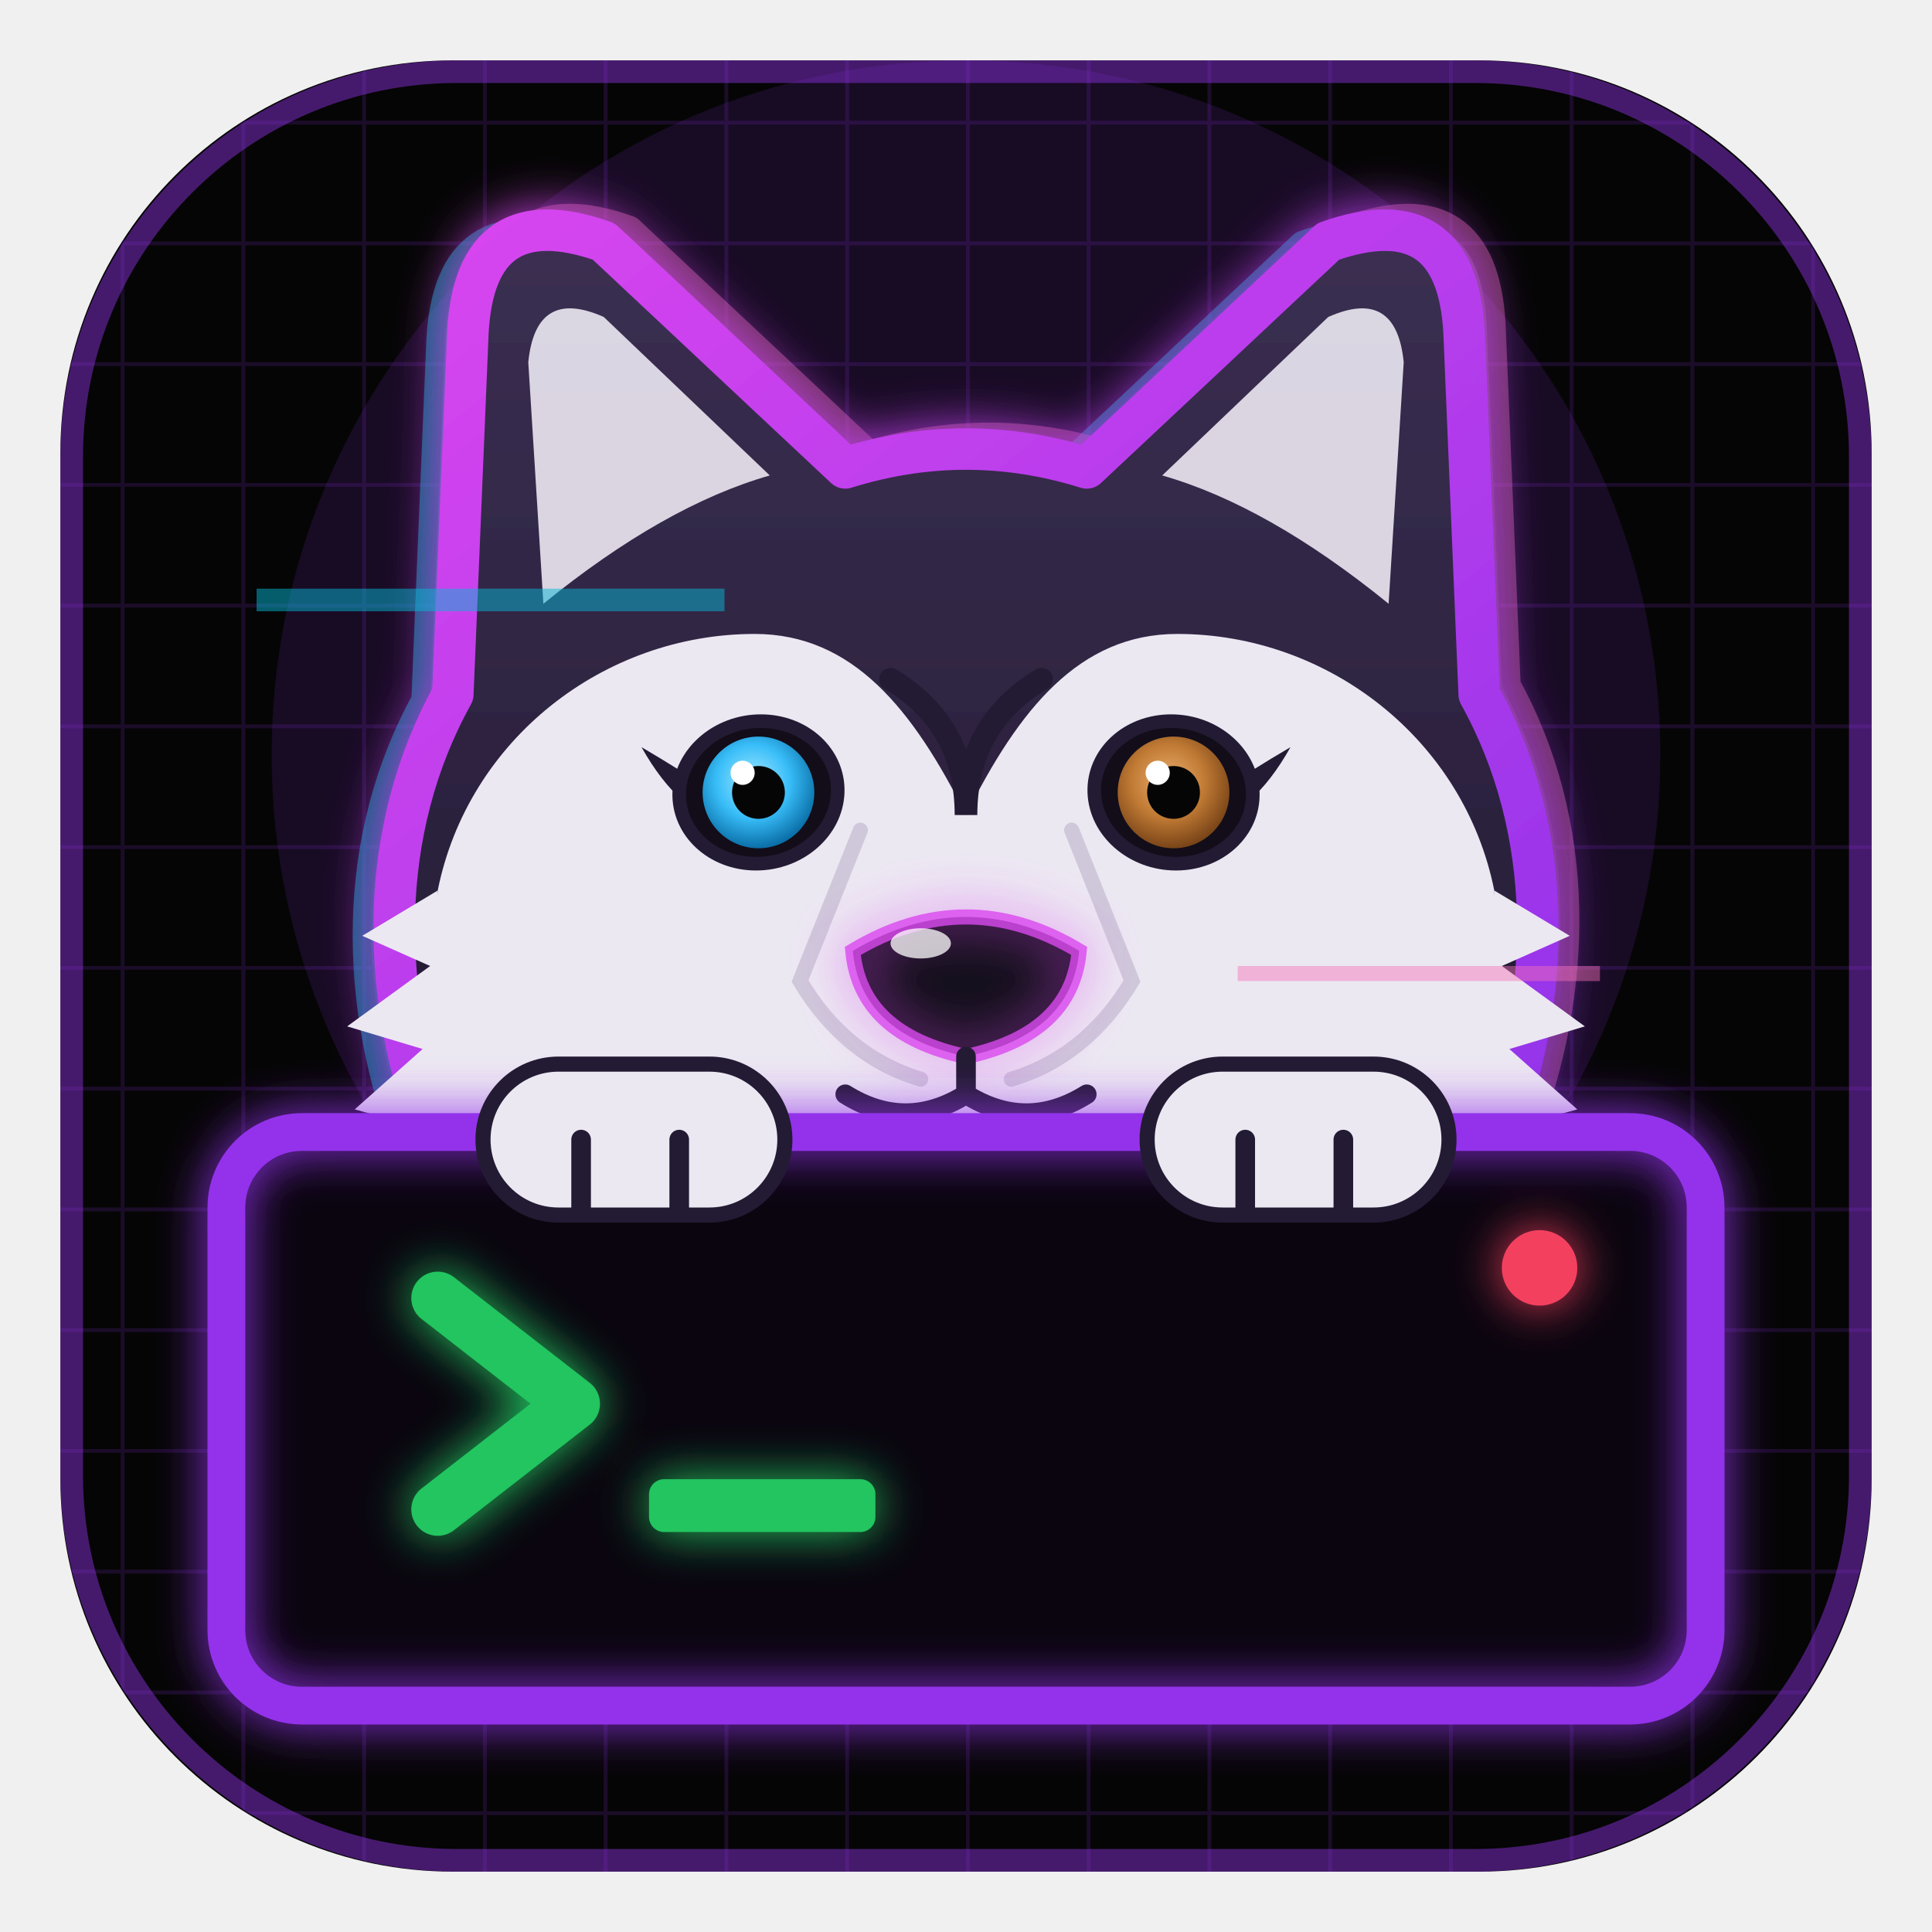
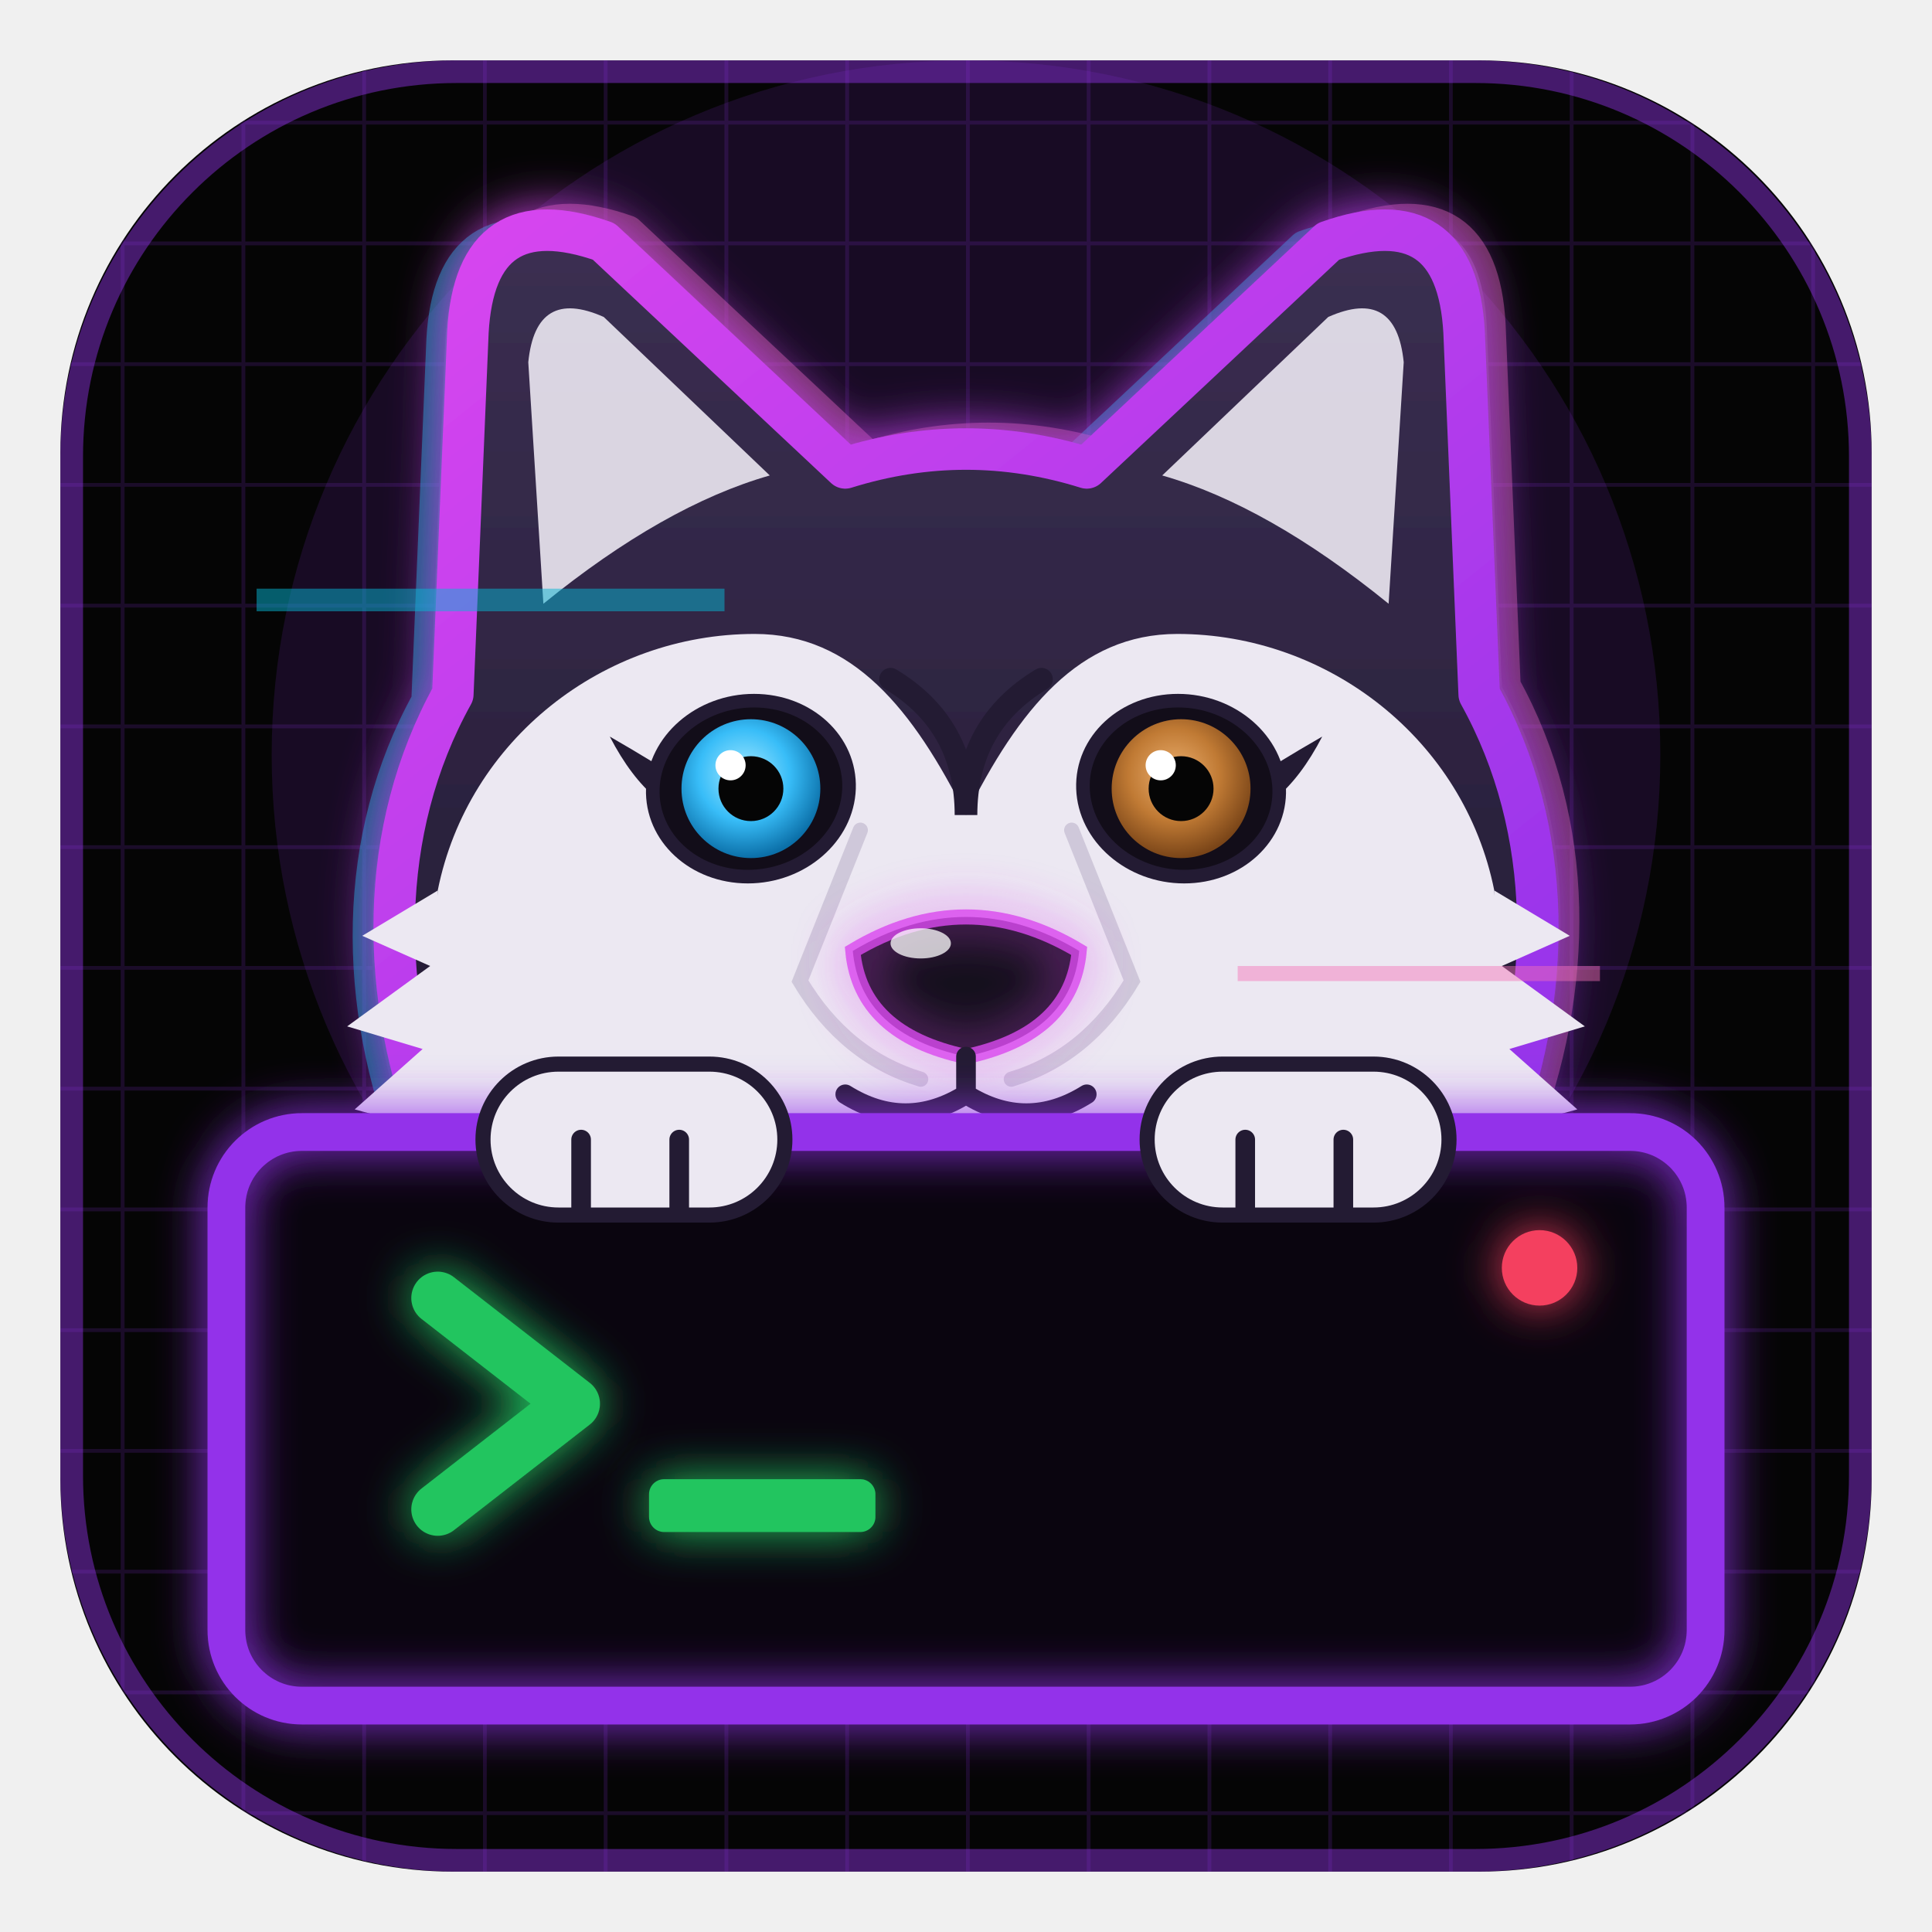
<svg xmlns="http://www.w3.org/2000/svg" viewBox="0 0 256 256" width="256" height="256">
  <defs>
    <pattern id="grade" width="16" height="16" patternUnits="userSpaceOnUse">
      <path d="M16 0 H0 V16" fill="none" stroke="#9333ea" stroke-opacity="0.16" stroke-width="1" />
    </pattern>
    <filter id="neon" filterUnits="userSpaceOnUse" x="0" y="0" width="256" height="256">
      <feGaussianBlur stdDeviation="3.2" result="b" />
      <feMerge>
        <feMergeNode in="b" />
        <feMergeNode in="SourceGraphic" />
      </feMerge>
    </filter>
    <filter id="neonforte" filterUnits="userSpaceOnUse" x="0" y="0" width="256" height="256">
      <feGaussianBlur stdDeviation="4" result="b" />
      <feMerge>
        <feMergeNode in="b" />
        <feMergeNode in="b" />
        <feMergeNode in="SourceGraphic" />
      </feMerge>
    </filter>
    <linearGradient id="borda" x1="0" y1="0" x2="1" y2="1">
      <stop offset="0" stop-color="#d946ef" />
      <stop offset="1" stop-color="#9333ea" />
    </linearGradient>
    <linearGradient id="capuz" x1="0" y1="0" x2="0" y2="1">
      <stop offset="0" stop-color="#3b2f52" />
      <stop offset="1" stop-color="#231b33" />
    </linearGradient>
    <radialGradient id="irisAzul" cx="0.45" cy="0.4" r="0.6">
      <stop offset="0" stop-color="#a5e9ff" />
      <stop offset="0.55" stop-color="#38bdf8" />
      <stop offset="1" stop-color="#0b6fa8" />
    </radialGradient>
    <radialGradient id="irisMarrom" cx="0.45" cy="0.4" r="0.6">
      <stop offset="0" stop-color="#ecb070" />
      <stop offset="0.55" stop-color="#c07a34" />
      <stop offset="1" stop-color="#7a4518" />
    </radialGradient>
    <clipPath id="fundo">
      <rect x="8" y="8" width="240" height="240" rx="52" />
    </clipPath>
  </defs>
  <g clip-path="url(#fundo)">
    <rect x="8" y="8" width="240" height="240" fill="#050505" />
    <rect x="8" y="8" width="240" height="240" fill="url(#grade)" />
    <circle cx="128" cy="100" r="92" fill="#9333ea" fill-opacity="0.14" />
    <path id="cabeca" d="M58 152 C50 132 50 110 60 92 L62 44 Q63 26 80 32 L112 62 Q128 57 144 62 L176 32 Q193 26 194 44 L196 92 C206 110 206 132 198 152 Z" fill="url(#capuz)" />
    <g fill="none" stroke-linejoin="round" stroke-linecap="round">
      <use href="#cabeca" stroke="#06b6d4" stroke-opacity="0.5" stroke-width="5" transform="translate(-3 1)" />
      <use href="#cabeca" stroke="#f472b6" stroke-opacity="0.4" stroke-width="5" transform="translate(3 -1)" />
      <use href="#cabeca" stroke="url(#borda)" stroke-width="5.5" filter="url(#neon)" />
    </g>
    <path d="M70 48 Q71 38 80 42 L102 63 Q88 67 72 80 Z" fill="#ece8f2" fill-opacity="0.9" />
    <path d="M186 48 Q185 38 176 42 L154 63 Q168 67 184 80 Z" fill="#ece8f2" fill-opacity="0.9" />
    <path d="M56 152 L58 118 C62 98 80 84 100 84 C113 84 121 94 128 108 C135 94 143 84 156 84 C176 84 194 98 198 118 L200 152 Z" fill="#ece8f2" />
    <path d="M58 118 L48 124 L57 128 L46 136 L56 139 L47 147 L58 150 Z" fill="#ece8f2" />
    <path d="M198 118 L208 124 L199 128 L210 136 L200 139 L209 147 L198 150 Z" fill="#ece8f2" />
    <path d="M118 90 Q128 96 128 108 Q128 96 138 90" fill="none" stroke="#231b33" stroke-width="3" stroke-linecap="round" />
    <clipPath id="olhoE">
-       <path d="M90 105 A10.5 9.4 -8 1 1 111 105 A10.5 9.4 -8 1 1 90 105 Z" />
+       <path d="M86.5 104.5 A13 11.6 -8 1 1 112.5 104.5 A13 11.6 -8 1 1 86.5 104.5 Z" />
    </clipPath>
    <clipPath id="olhoD">
-       <path d="M166 105 A10.5 9.4 8 1 1 145 105 A10.5 9.4 8 1 1 166 105 Z" />
+       <path d="M169.5 104.5 A13 11.6 8 1 1 143.5 104.5 A13 11.6 8 1 1 169.5 104.5 Z" />
    </clipPath>
-     <path d="M90 105 A10.5 9.4 -8 1 1 111 105 A10.5 9.4 -8 1 1 90 105 Z" fill="#120d19" />
-     <path d="M166 105 A10.5 9.4 8 1 1 145 105 A10.5 9.4 8 1 1 166 105 Z" fill="#120d19" />
+     <path d="M86.5 104.5 A13 11.6 -8 1 1 112.5 104.5 A13 11.6 -8 1 1 86.5 104.5 Z" fill="#120d19" />
+     <path d="M169.5 104.5 A13 11.6 8 1 1 143.5 104.5 A13 11.6 8 1 1 169.5 104.5 Z" fill="#120d19" />
    <g clip-path="url(#olhoE)">
-       <circle cx="100.5" cy="105" r="7.4" fill="url(#irisAzul)" />
-       <circle cx="100.5" cy="105" r="3.5" fill="#050505" />
-       <circle cx="98.4" cy="102.4" r="1.6" fill="#ffffff" />
+       <circle cx="99.5" cy="104.5" r="9.2" fill="url(#irisAzul)" />
+       <circle cx="99.5" cy="104.5" r="4.3" fill="#050505" />
+       <circle cx="96.8" cy="101.4" r="2" fill="#ffffff" />
    </g>
    <g clip-path="url(#olhoD)">
-       <circle cx="155.5" cy="105" r="7.4" fill="url(#irisMarrom)" />
-       <circle cx="155.5" cy="105" r="3.5" fill="#050505" />
-       <circle cx="153.4" cy="102.4" r="1.6" fill="#ffffff" />
+       <circle cx="156.5" cy="104.5" r="9.2" fill="url(#irisMarrom)" />
+       <circle cx="156.5" cy="104.5" r="4.3" fill="#050505" />
+       <circle cx="153.8" cy="101.4" r="2" fill="#ffffff" />
    </g>
    <g fill="#231b33">
-       <path d="M90.6 102.4 Q87.4 100.4 85 99 Q87.6 103.6 90.4 106 Z" />
-       <path d="M165.4 102.4 Q168.6 100.4 171 99 Q168.4 103.6 165.6 106 Z" />
+       <path d="M87.2 101.4 Q83.6 99.2 80.8 97.6 Q83.6 103 87 105.8 Z" />
+       <path d="M168.8 101.4 Q172.4 99.2 175.2 97.6 Q172.4 103 169 105.8 Z" />
    </g>
    <g fill="none" stroke="#231b33" stroke-width="1.8" stroke-linejoin="round">
-       <path d="M90 105 A10.5 9.4 -8 1 1 111 105 A10.5 9.4 -8 1 1 90 105 Z" />
-       <path d="M166 105 A10.5 9.4 8 1 1 145 105 A10.5 9.4 8 1 1 166 105 Z" />
+       <path d="M86.5 104.5 A13 11.6 -8 1 1 112.5 104.5 A13 11.6 -8 1 1 86.5 104.5 Z" />
+       <path d="M169.5 104.5 A13 11.6 8 1 1 143.5 104.5 A13 11.6 8 1 1 169.5 104.5 Z" />
    </g>
    <path d="M114 110 Q110 120 106 130 Q112 140 122 143" fill="none" stroke="#cfc8da" stroke-width="2" stroke-linecap="round" />
    <path d="M142 110 Q146 120 150 130 Q144 140 134 143" fill="none" stroke="#cfc8da" stroke-width="2" stroke-linecap="round" />
    <path d="M113 126 Q128 117 143 126 Q142 137 128 140 Q114 137 113 126 Z" fill="#14101c" />
    <path d="M113 126 Q128 117 143 126 Q142 137 128 140 Q114 137 113 126 Z" fill="none" stroke="#d946ef" stroke-width="2" stroke-opacity="0.8" filter="url(#neon)" />
    <ellipse cx="122" cy="125" rx="4" ry="2" fill="#ffffff" fill-opacity="0.75" />
    <path d="M128 140 V145 M128 145 Q120 150 112 145 M128 145 Q136 150 144 145" fill="none" stroke="#231b33" stroke-width="2.6" stroke-linecap="round" />
    <rect x="30" y="150" width="196" height="76" rx="10" fill="#0a050f" />
    <rect x="30" y="150" width="196" height="76" rx="10" fill="none" stroke="#9333ea" stroke-width="5" filter="url(#neon)" />
    <g filter="url(#neon)" stroke="#22c55e" stroke-width="7" stroke-linecap="round" stroke-linejoin="round" fill="none">
      <path d="M58 172 L76 186 L58 200" />
    </g>
    <rect x="86" y="196" width="30" height="7" rx="2" fill="#22c55e" filter="url(#neon)" />
    <circle cx="204" cy="168" r="5" fill="#f43f5e" filter="url(#neon)" />
    <g fill="#ece8f2" stroke="#231b33" stroke-width="2">
      <rect x="64" y="141" width="40" height="20" rx="10" />
      <rect x="152" y="141" width="40" height="20" rx="10" />
    </g>
    <path d="M77 151 V160 M90 151 V160 M165 151 V160 M178 151 V160" stroke="#231b33" stroke-width="2.6" stroke-linecap="round" />
    <rect x="34" y="78" width="62" height="3" fill="#06b6d4" fill-opacity="0.5" />
    <rect x="164" y="128" width="48" height="2" fill="#f472b6" fill-opacity="0.45" />
  </g>
  <rect x="9.5" y="9.5" width="237" height="237" rx="51" fill="none" stroke="#9333ea" stroke-opacity="0.45" stroke-width="3" />
</svg>
